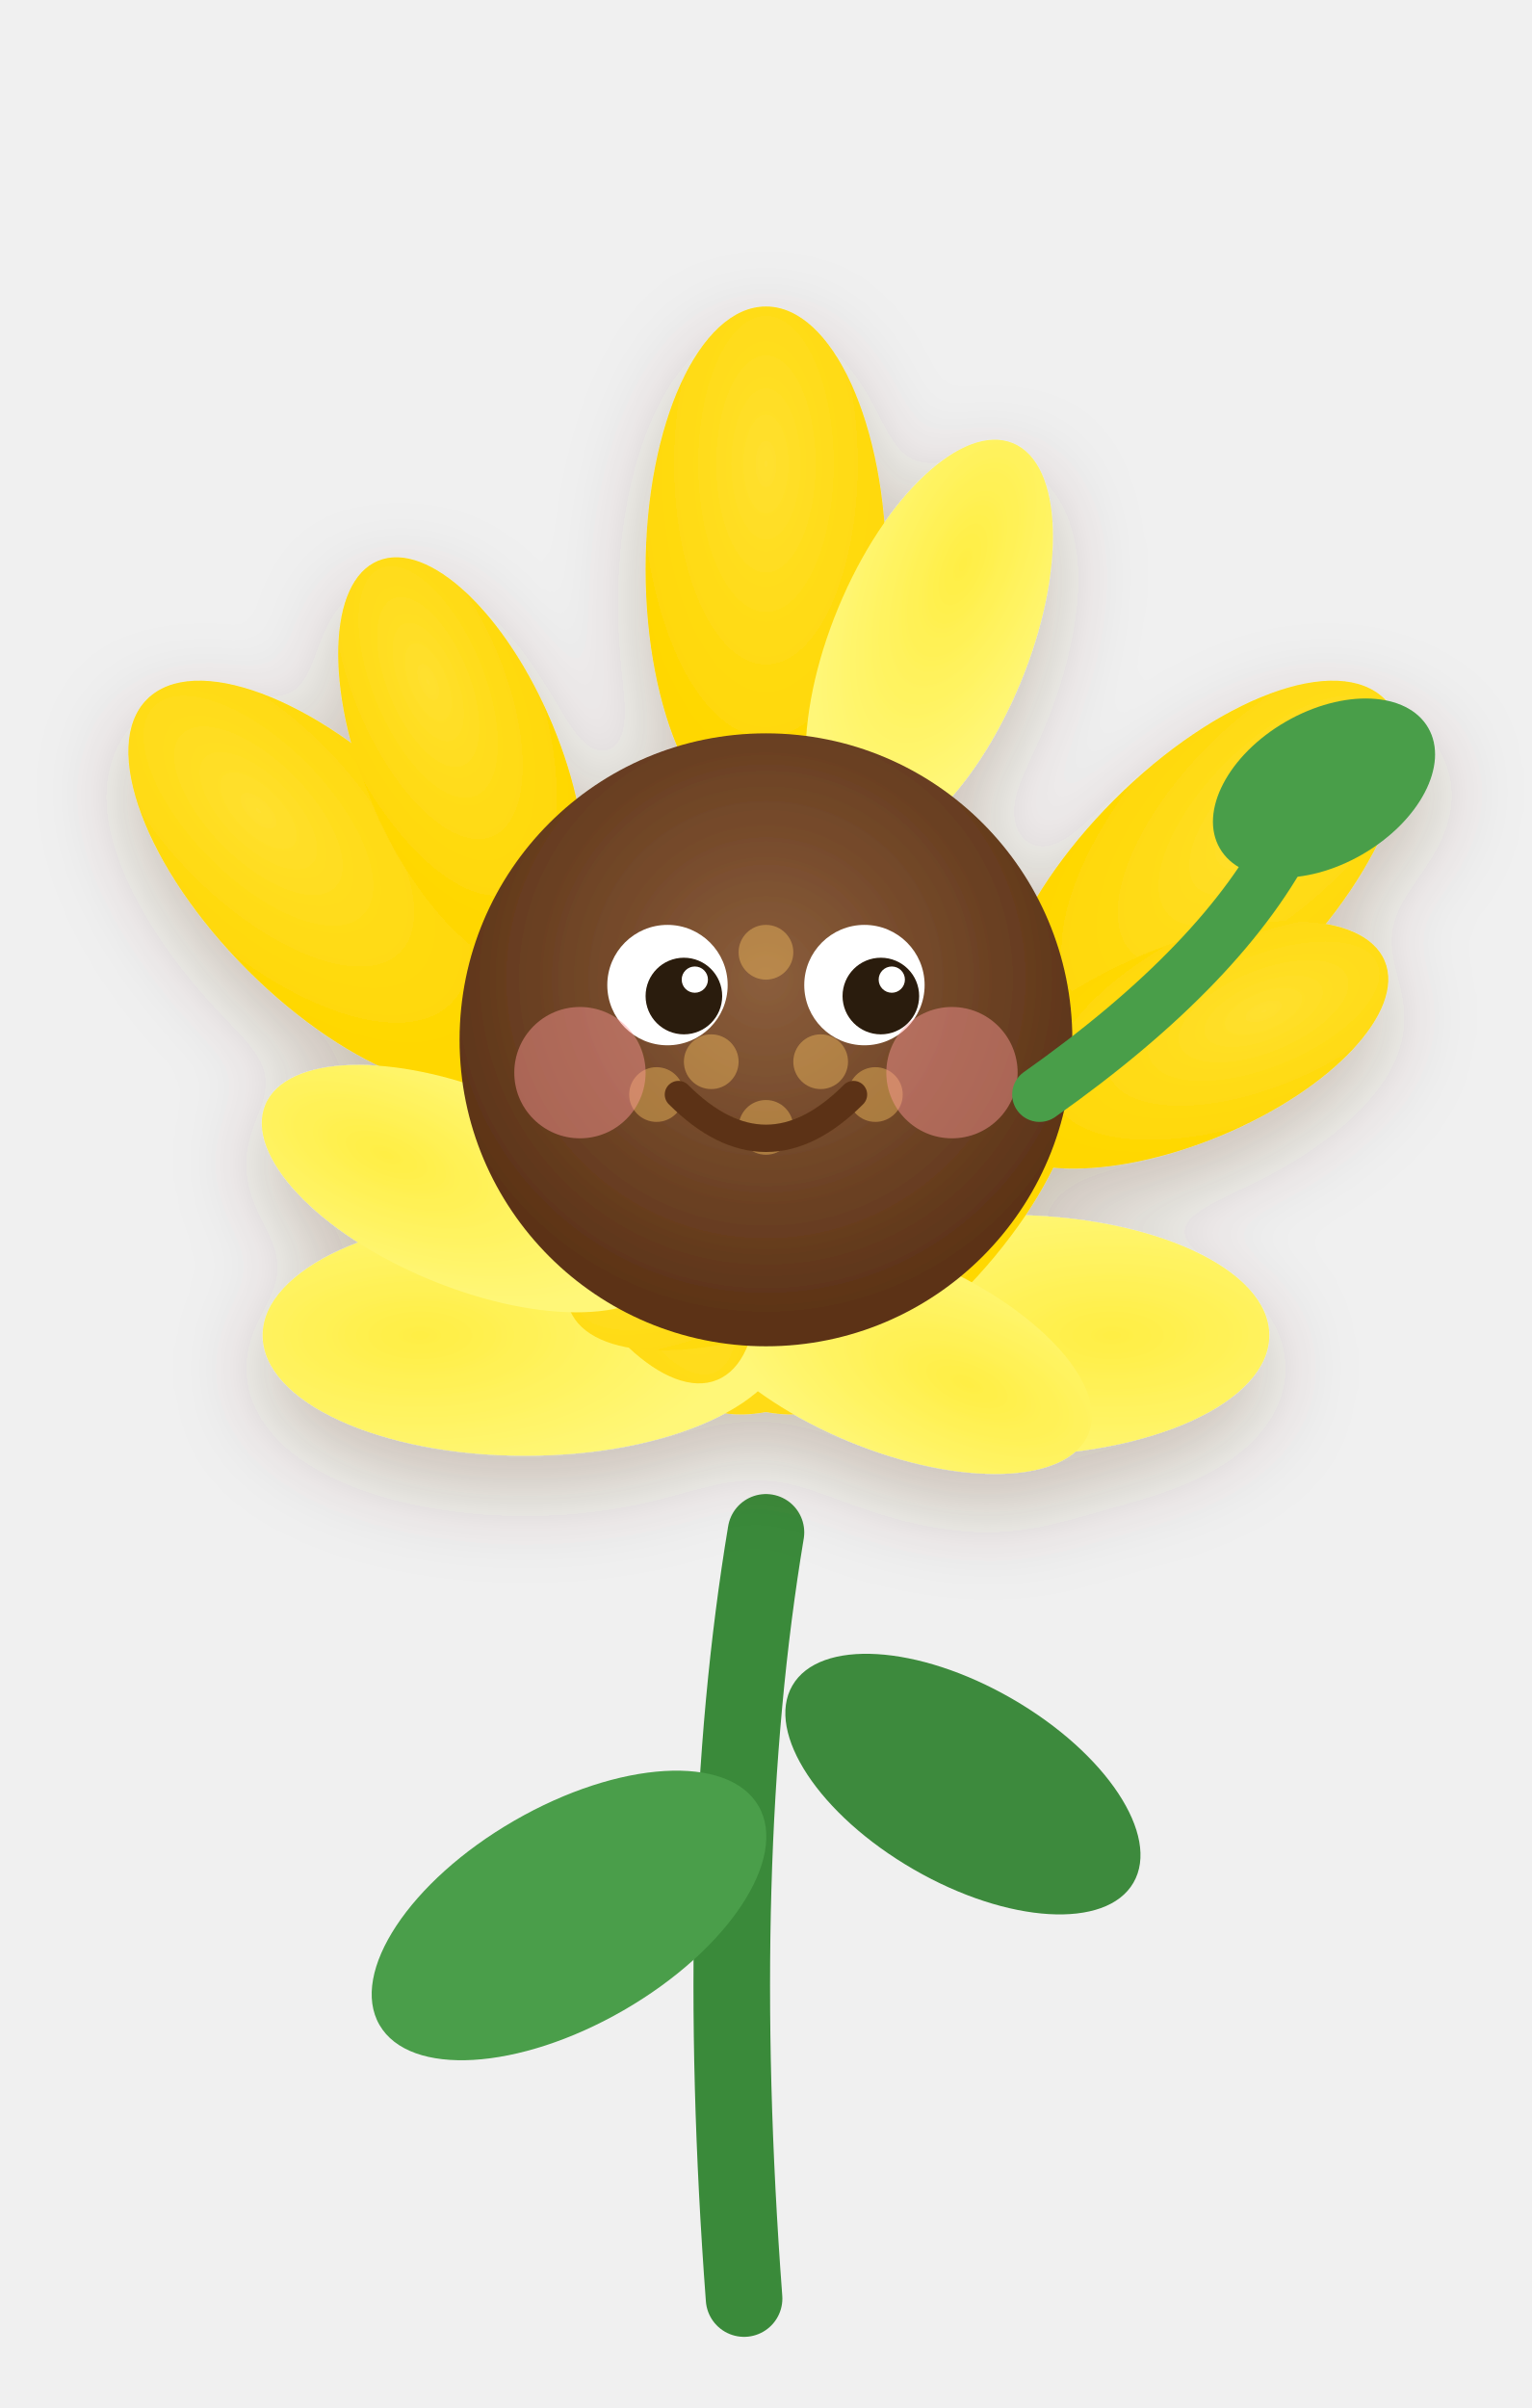
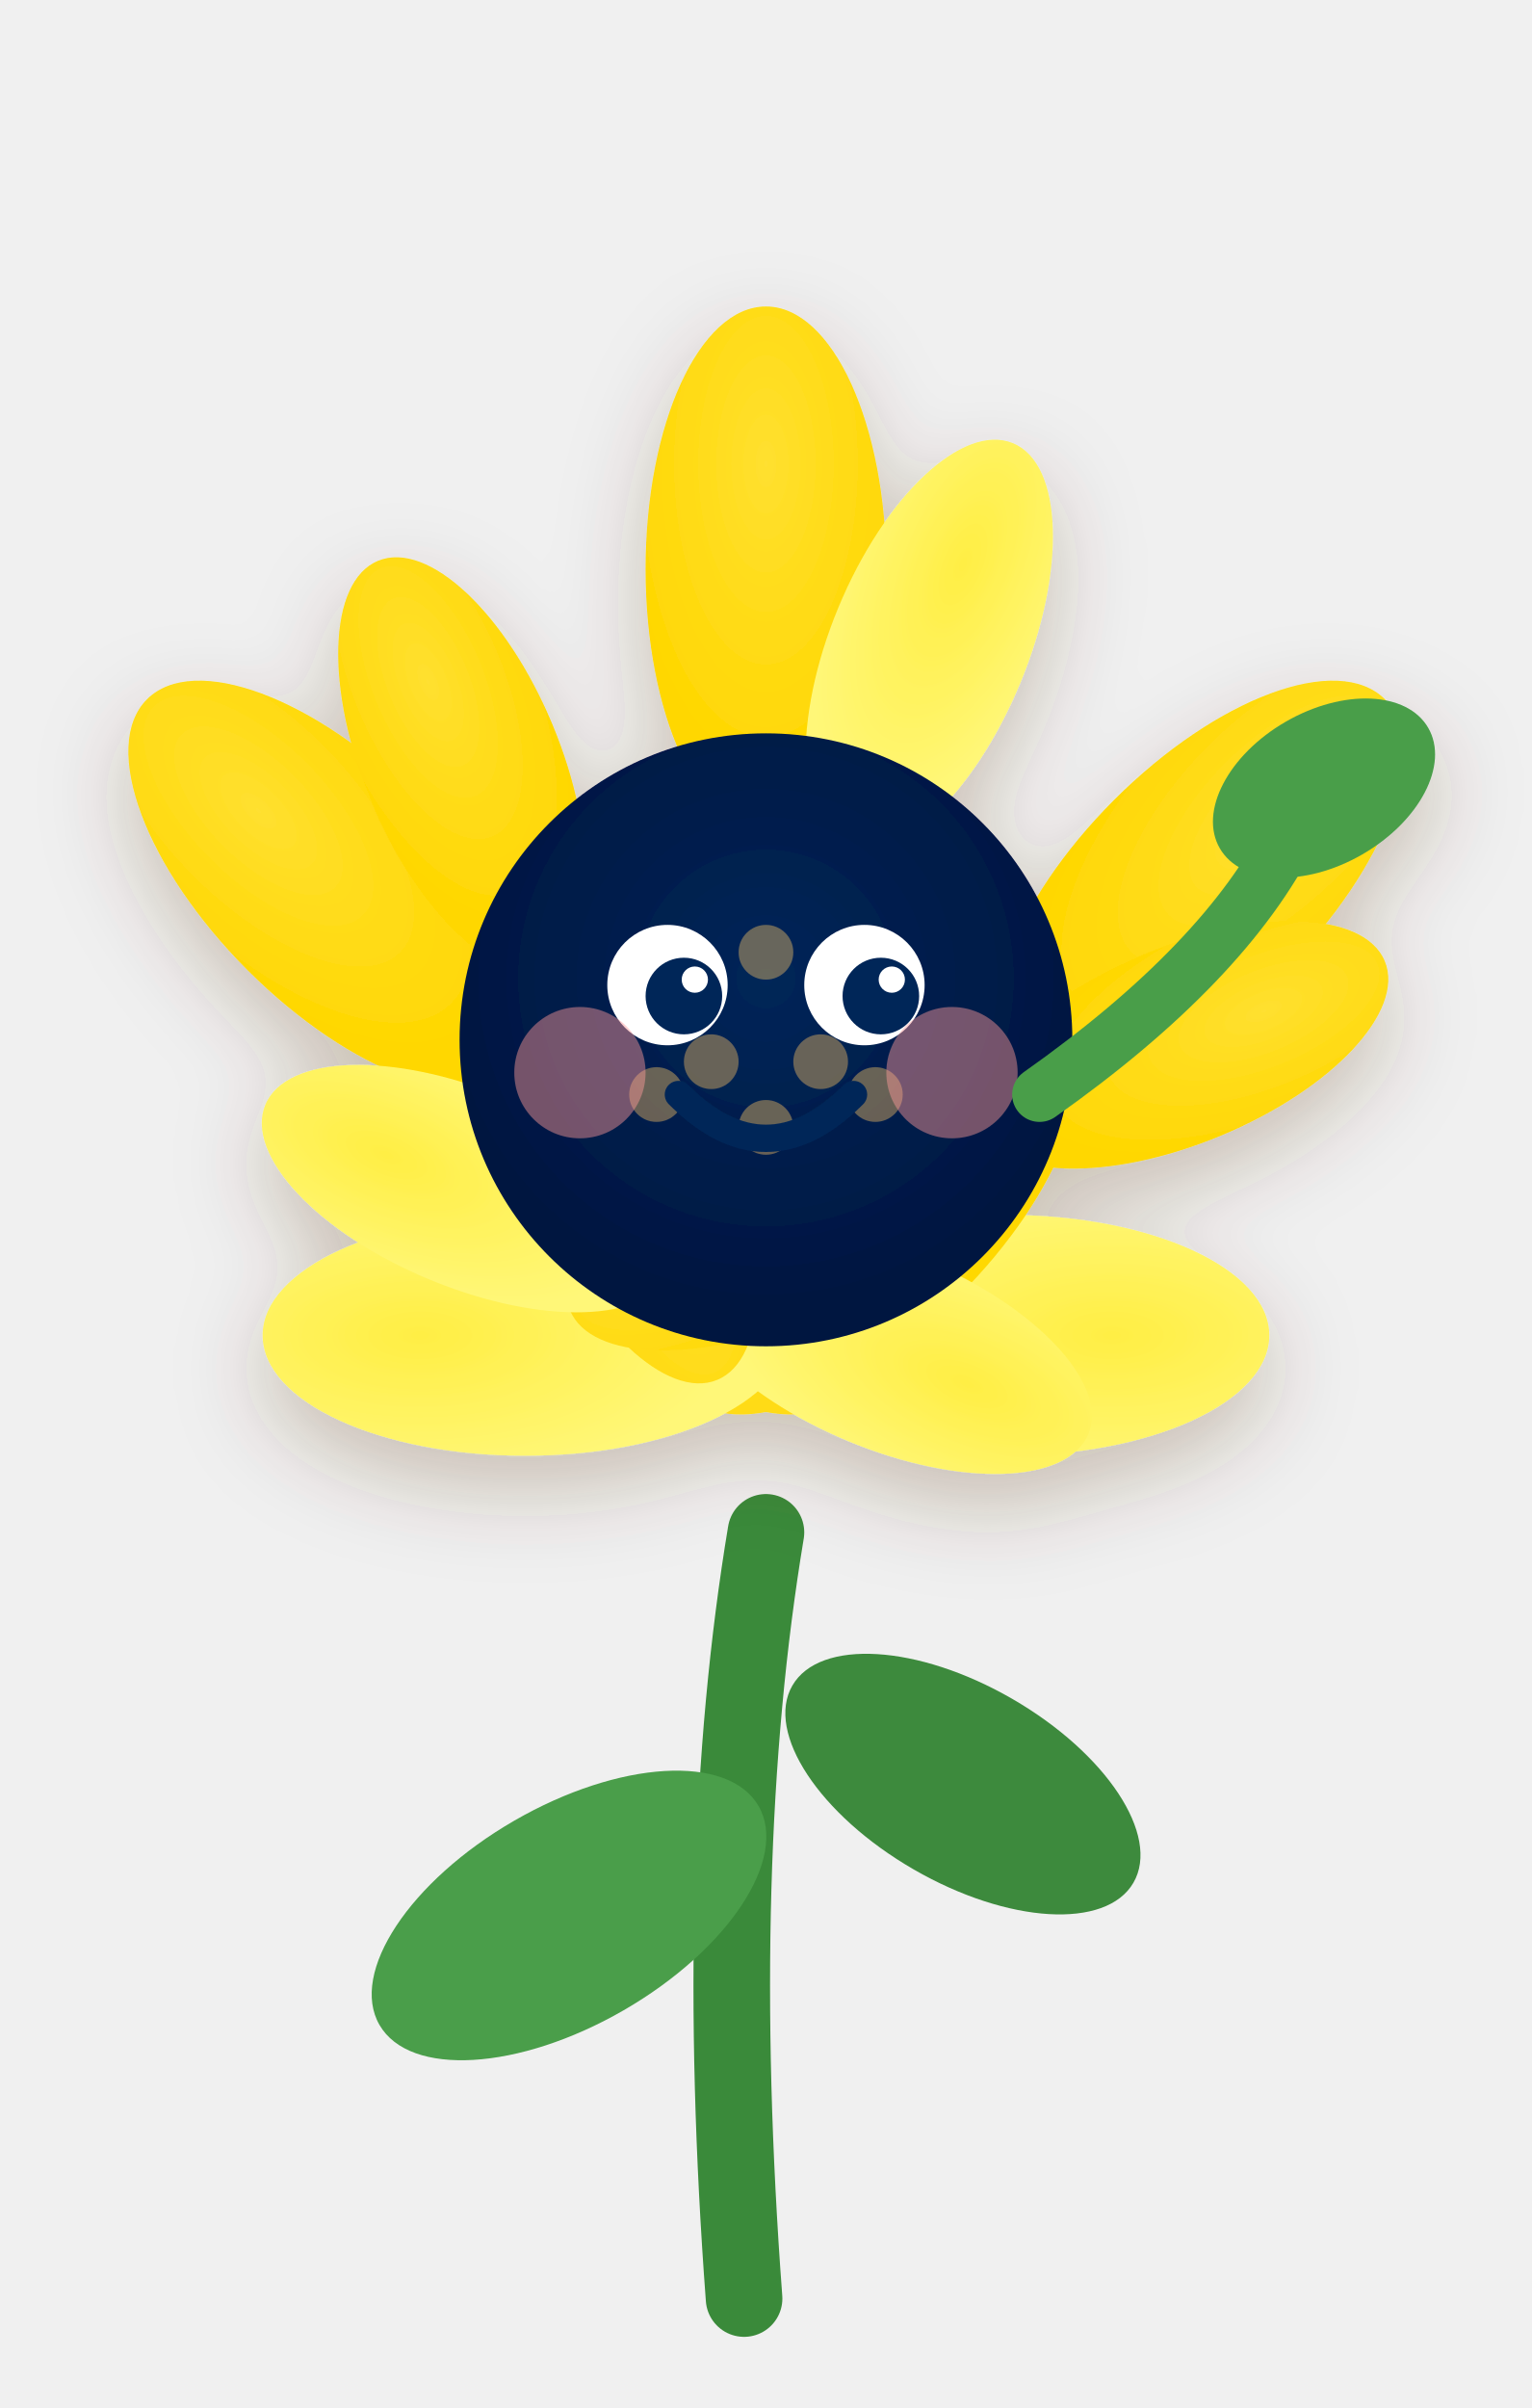
<svg xmlns="http://www.w3.org/2000/svg" viewBox="0 0 140 220" id="sunflower-svg" aria-label="Sunflower character">
  <defs>
    <radialGradient id="centerGrad" cx="50%" cy="40%" r="55%">
-       <stop offset="0%" stop-color="#8B5E3C" />
-       <stop offset="100%" stop-color="#5C3317" />
+       <stop offset="0%" stop-color="#022658" />
+       <stop offset="100%" stop-color="#011540" />
    </radialGradient>
    <radialGradient id="petalGrad" cx="50%" cy="30%" r="60%">
      <stop offset="0%" stop-color="#FFEE44" />
      <stop offset="100%" stop-color="#FFF778" />
    </radialGradient>
    <radialGradient id="petalGrad2" cx="50%" cy="30%" r="60%">
      <stop offset="0%" stop-color="#FFE030" />
      <stop offset="100%" stop-color="#FFD700" />
    </radialGradient>
    <filter id="glow-sf">
      <feGaussianBlur stdDeviation="2" result="blur" />
      <feMerge>
        <feMergeNode in="blur" />
        <feMergeNode in="SourceGraphic" />
      </feMerge>
    </filter>
    <filter id="soft-shadow">
      <feDropShadow dx="0" dy="3" stdDeviation="4" flood-color="rgba(90,50,10,0.25)" />
    </filter>
  </defs>
  <path d="M 70 140 Q 65 170 68 210" stroke="#3a8a3a" stroke-width="7" fill="none" stroke-linecap="round" />
  <ellipse cx="52" cy="175" rx="20" ry="10" fill="#4a9e4a" transform="rotate(-30 52 175)" />
  <ellipse cx="88" cy="163" rx="18" ry="9" fill="#3d8a3d" transform="rotate(30 88 163)" />
  <g id="flower-head" filter="url(#soft-shadow)">
    <animateTransform attributeName="transform" type="rotate" values="0 70 140; 3 70 140; 0 70 140; -3 70 140; 0 70 140" dur="4s" repeatCount="indefinite" />
    <g id="petals-outer">
      <ellipse cx="70" cy="52" rx="11" ry="24" fill="url(#petalGrad2)" transform="rotate(0 70 95)" />
      <ellipse cx="88" cy="57" rx="11" ry="24" fill="url(#petalGrad2)" transform="rotate(45 70 95)" />
      <ellipse cx="97" cy="73" rx="11" ry="24" fill="url(#petalGrad)" transform="rotate(90 70 95)" />
      <ellipse cx="88" cy="91" rx="11" ry="24" fill="url(#petalGrad2)" transform="rotate(135 70 95)" />
      <ellipse cx="70" cy="96" rx="11" ry="24" fill="url(#petalGrad)" transform="rotate(180 70 95)" />
      <ellipse cx="52" cy="91" rx="11" ry="24" fill="url(#petalGrad2)" transform="rotate(225 70 95)" />
      <ellipse cx="43" cy="73" rx="11" ry="24" fill="url(#petalGrad)" transform="rotate(270 70 95)" />
      <ellipse cx="52" cy="57" rx="11" ry="24" fill="url(#petalGrad2)" transform="rotate(315 70 95)" />
    </g>
    <g id="petals-inner" transform="rotate(22.5 70 95)">
      <ellipse cx="70" cy="56" rx="9" ry="20" fill="url(#petalGrad)" transform="rotate(0 70 95)" />
      <ellipse cx="85" cy="60" rx="9" ry="20" fill="url(#petalGrad2)" transform="rotate(45 70 95)" />
      <ellipse cx="92" cy="74" rx="9" ry="20" fill="url(#petalGrad)" transform="rotate(90 70 95)" />
      <ellipse cx="86" cy="88" rx="9" ry="20" fill="url(#petalGrad2)" transform="rotate(135 70 95)" />
      <ellipse cx="70" cy="93" rx="9" ry="20" fill="url(#petalGrad)" transform="rotate(180 70 95)" />
      <ellipse cx="54" cy="89" rx="9" ry="20" fill="url(#petalGrad2)" transform="rotate(225 70 95)" />
      <ellipse cx="47" cy="75" rx="9" ry="20" fill="url(#petalGrad)" transform="rotate(270 70 95)" />
      <ellipse cx="54" cy="61" rx="9" ry="20" fill="url(#petalGrad2)" transform="rotate(315 70 95)" />
    </g>
    <circle cx="70" cy="95" r="28" fill="url(#centerGrad)" />
    <circle cx="70" cy="87" r="2.5" fill="rgba(255,200,100,0.4)" />
    <circle cx="78" cy="90" r="2.5" fill="rgba(255,200,100,0.4)" />
    <circle cx="62" cy="90" r="2.5" fill="rgba(255,200,100,0.4)" />
    <circle cx="75" cy="97" r="2.5" fill="rgba(255,200,100,0.4)" />
    <circle cx="65" cy="97" r="2.5" fill="rgba(255,200,100,0.4)" />
    <circle cx="70" cy="103" r="2.5" fill="rgba(255,200,100,0.4)" />
    <circle cx="80" cy="100" r="2.5" fill="rgba(255,200,100,0.4)" />
    <circle cx="60" cy="100" r="2.5" fill="rgba(255,200,100,0.4)" />
    <circle cx="61" cy="90" r="5.5" fill="white" />
    <circle cx="79" cy="90" r="5.5" fill="white" />
-     <circle cx="62.5" cy="91" r="3.5" fill="#2a1a08" />
-     <circle cx="80.5" cy="91" r="3.5" fill="#2a1a08" />
+     <circle cx="62.5" cy="91" r="3.5" fill="#022658" />
+     <circle cx="80.5" cy="91" r="3.5" fill="#022658" />
    <circle cx="63.5" cy="89.5" r="1.2" fill="white" />
    <circle cx="81.5" cy="89.5" r="1.2" fill="white" />
-     <path d="M 62 100 Q 70 108 78 100" stroke="#5C3317" stroke-width="2.5" fill="none" stroke-linecap="round" id="sf-smile" />
+     <path d="M 62 100 Q 70 108 78 100" stroke="#022658" stroke-width="2.5" fill="none" stroke-linecap="round" id="sf-smile" />
    <circle cx="53" cy="98" r="6" fill="#FF9999" opacity="0.45" />
    <circle cx="87" cy="98" r="6" fill="#FF9999" opacity="0.45" />
    <g id="wave-arm">
      <path d="M 95 100 Q 112 88 118 76" stroke="#4a9e4a" stroke-width="5" fill="none" stroke-linecap="round" />
      <ellipse cx="121" cy="72" rx="11" ry="7" fill="#4a9e4a" transform="rotate(-30 121 72)" />
      <animateTransform attributeName="transform" type="rotate" values="0 95 100; 15 95 100; 0 95 100; -5 95 100; 0 95 100" dur="2s" repeatCount="indefinite" id="wave-anim" />
    </g>
    <circle id="blush-extra-l" cx="53" cy="98" r="8" fill="#FF6B8A" opacity="0" />
    <circle id="blush-extra-r" cx="87" cy="98" r="8" fill="#FF6B8A" opacity="0" />
  </g>
  <circle id="bloom-mask" cx="70" cy="95" r="0" fill="none">
    <animate id="bloom-anim" attributeName="r" from="0" to="80" dur="1.2s" fill="freeze" begin="indefinite" />
  </circle>
</svg>
